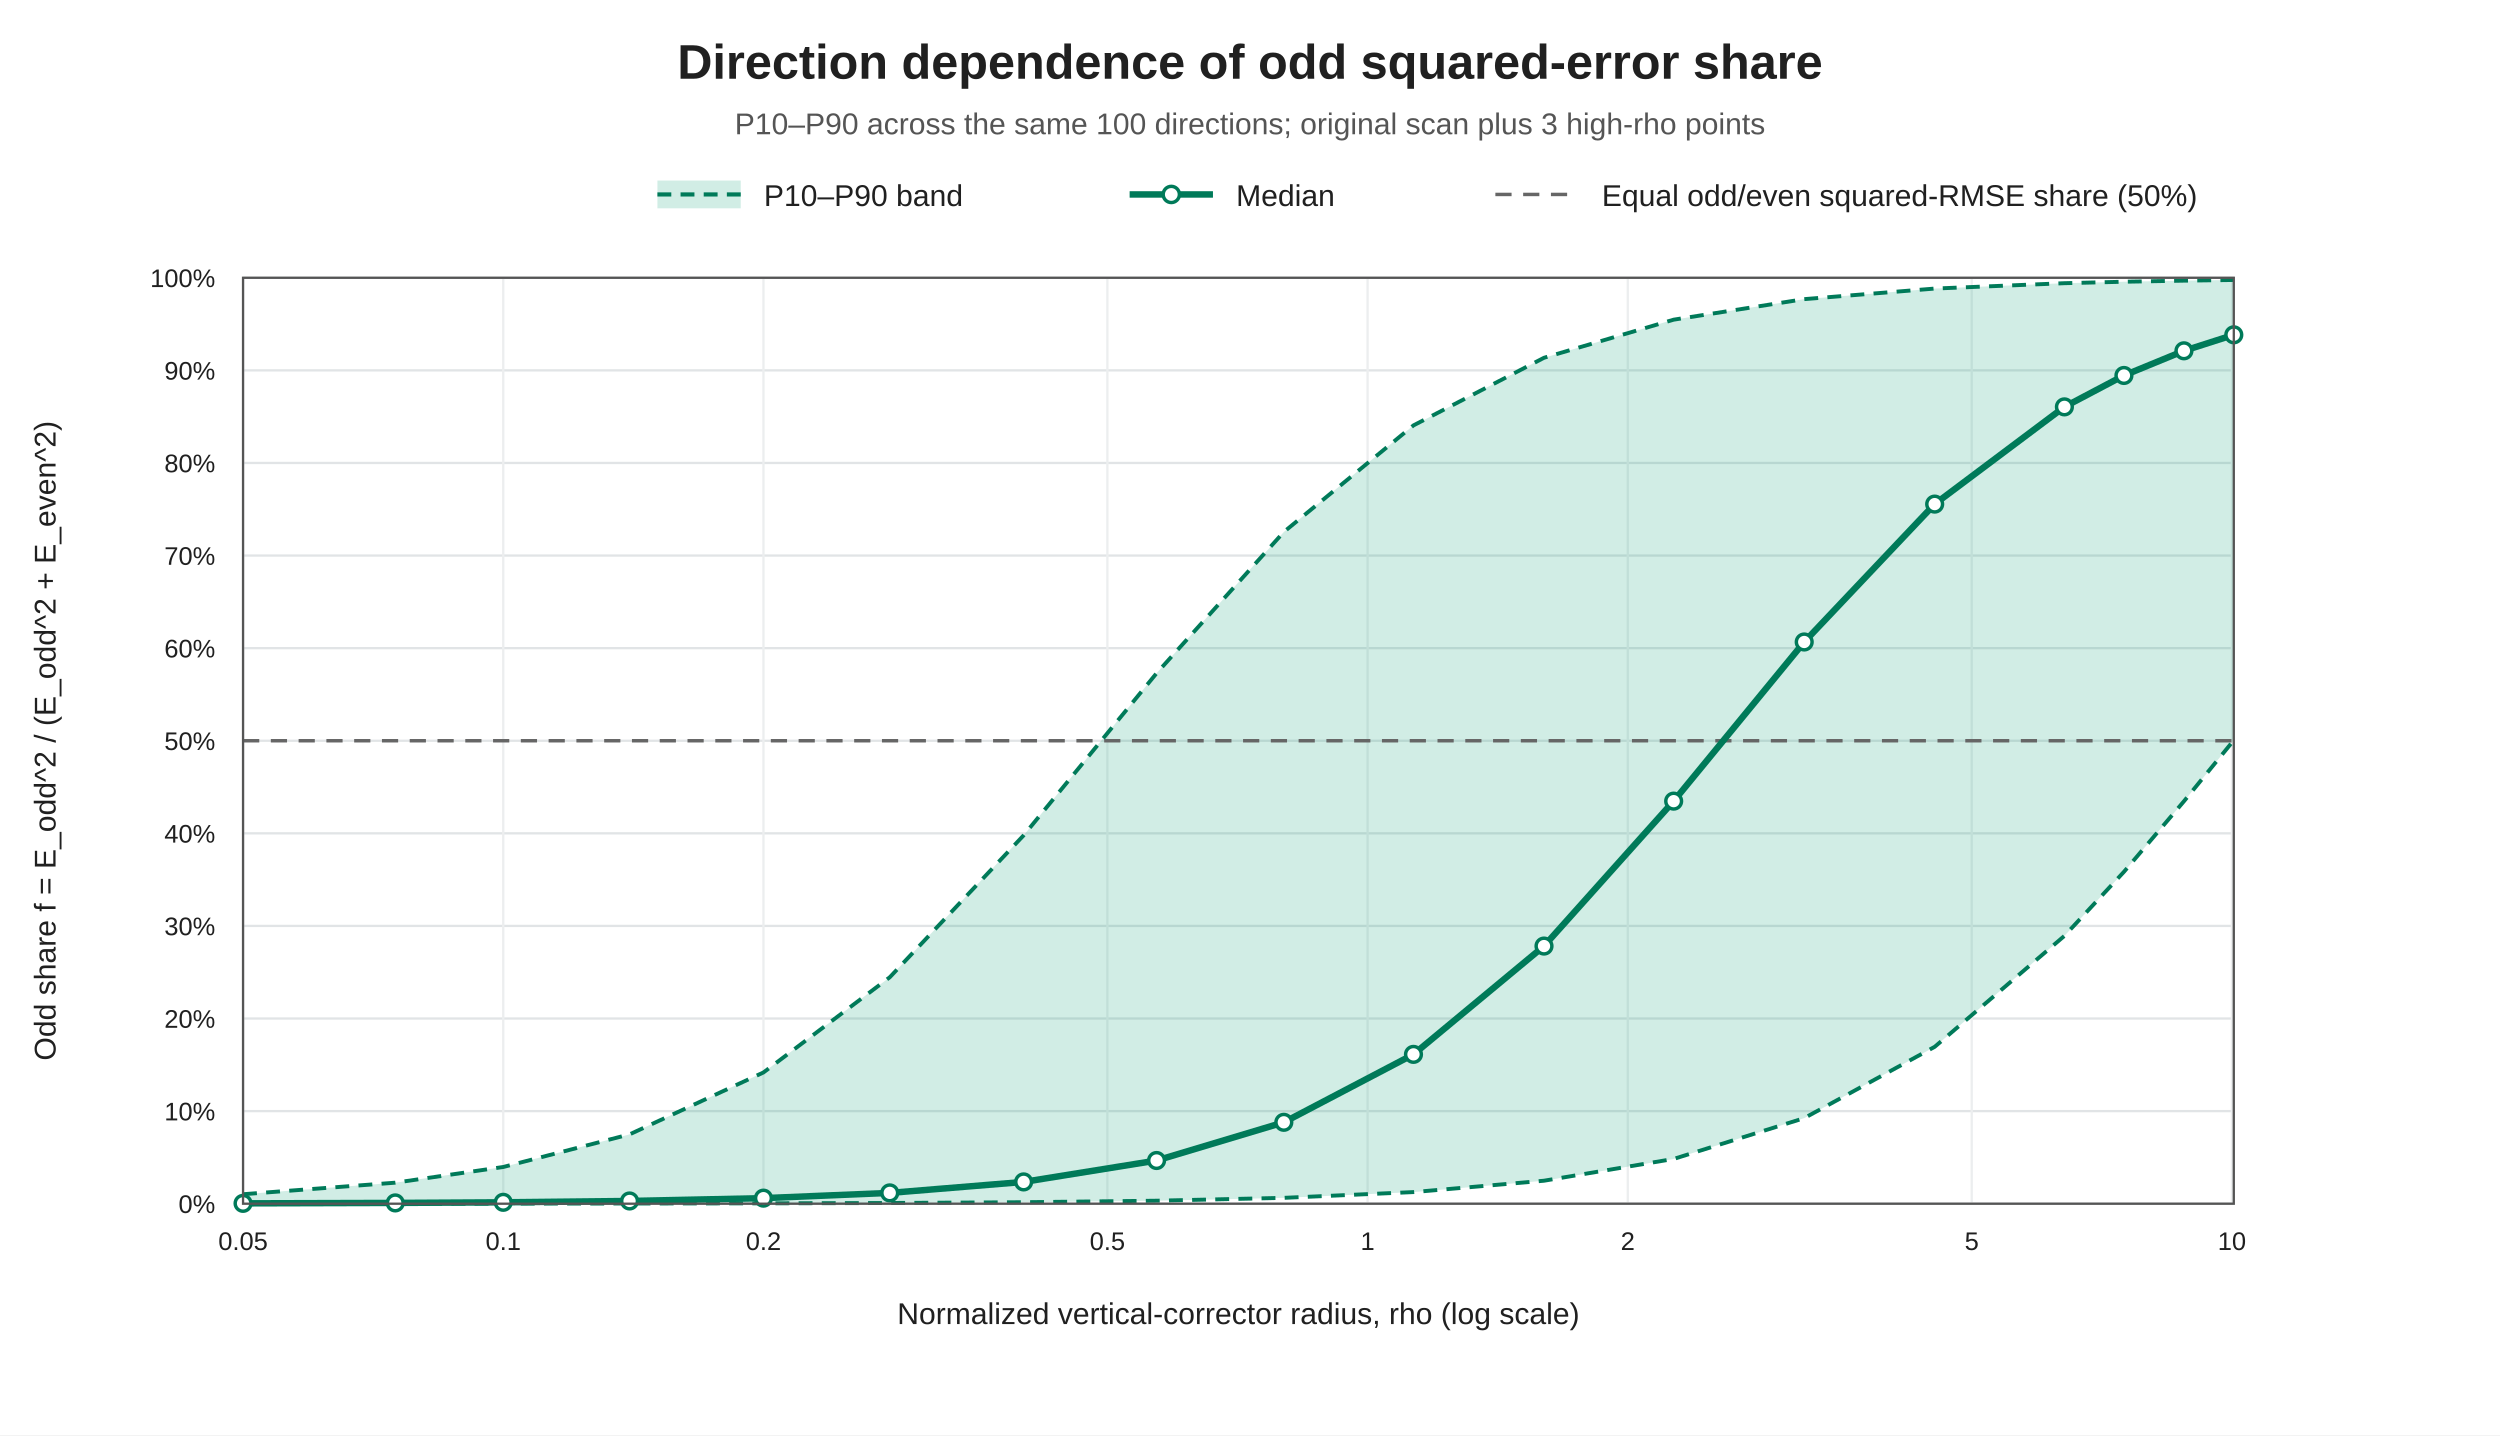
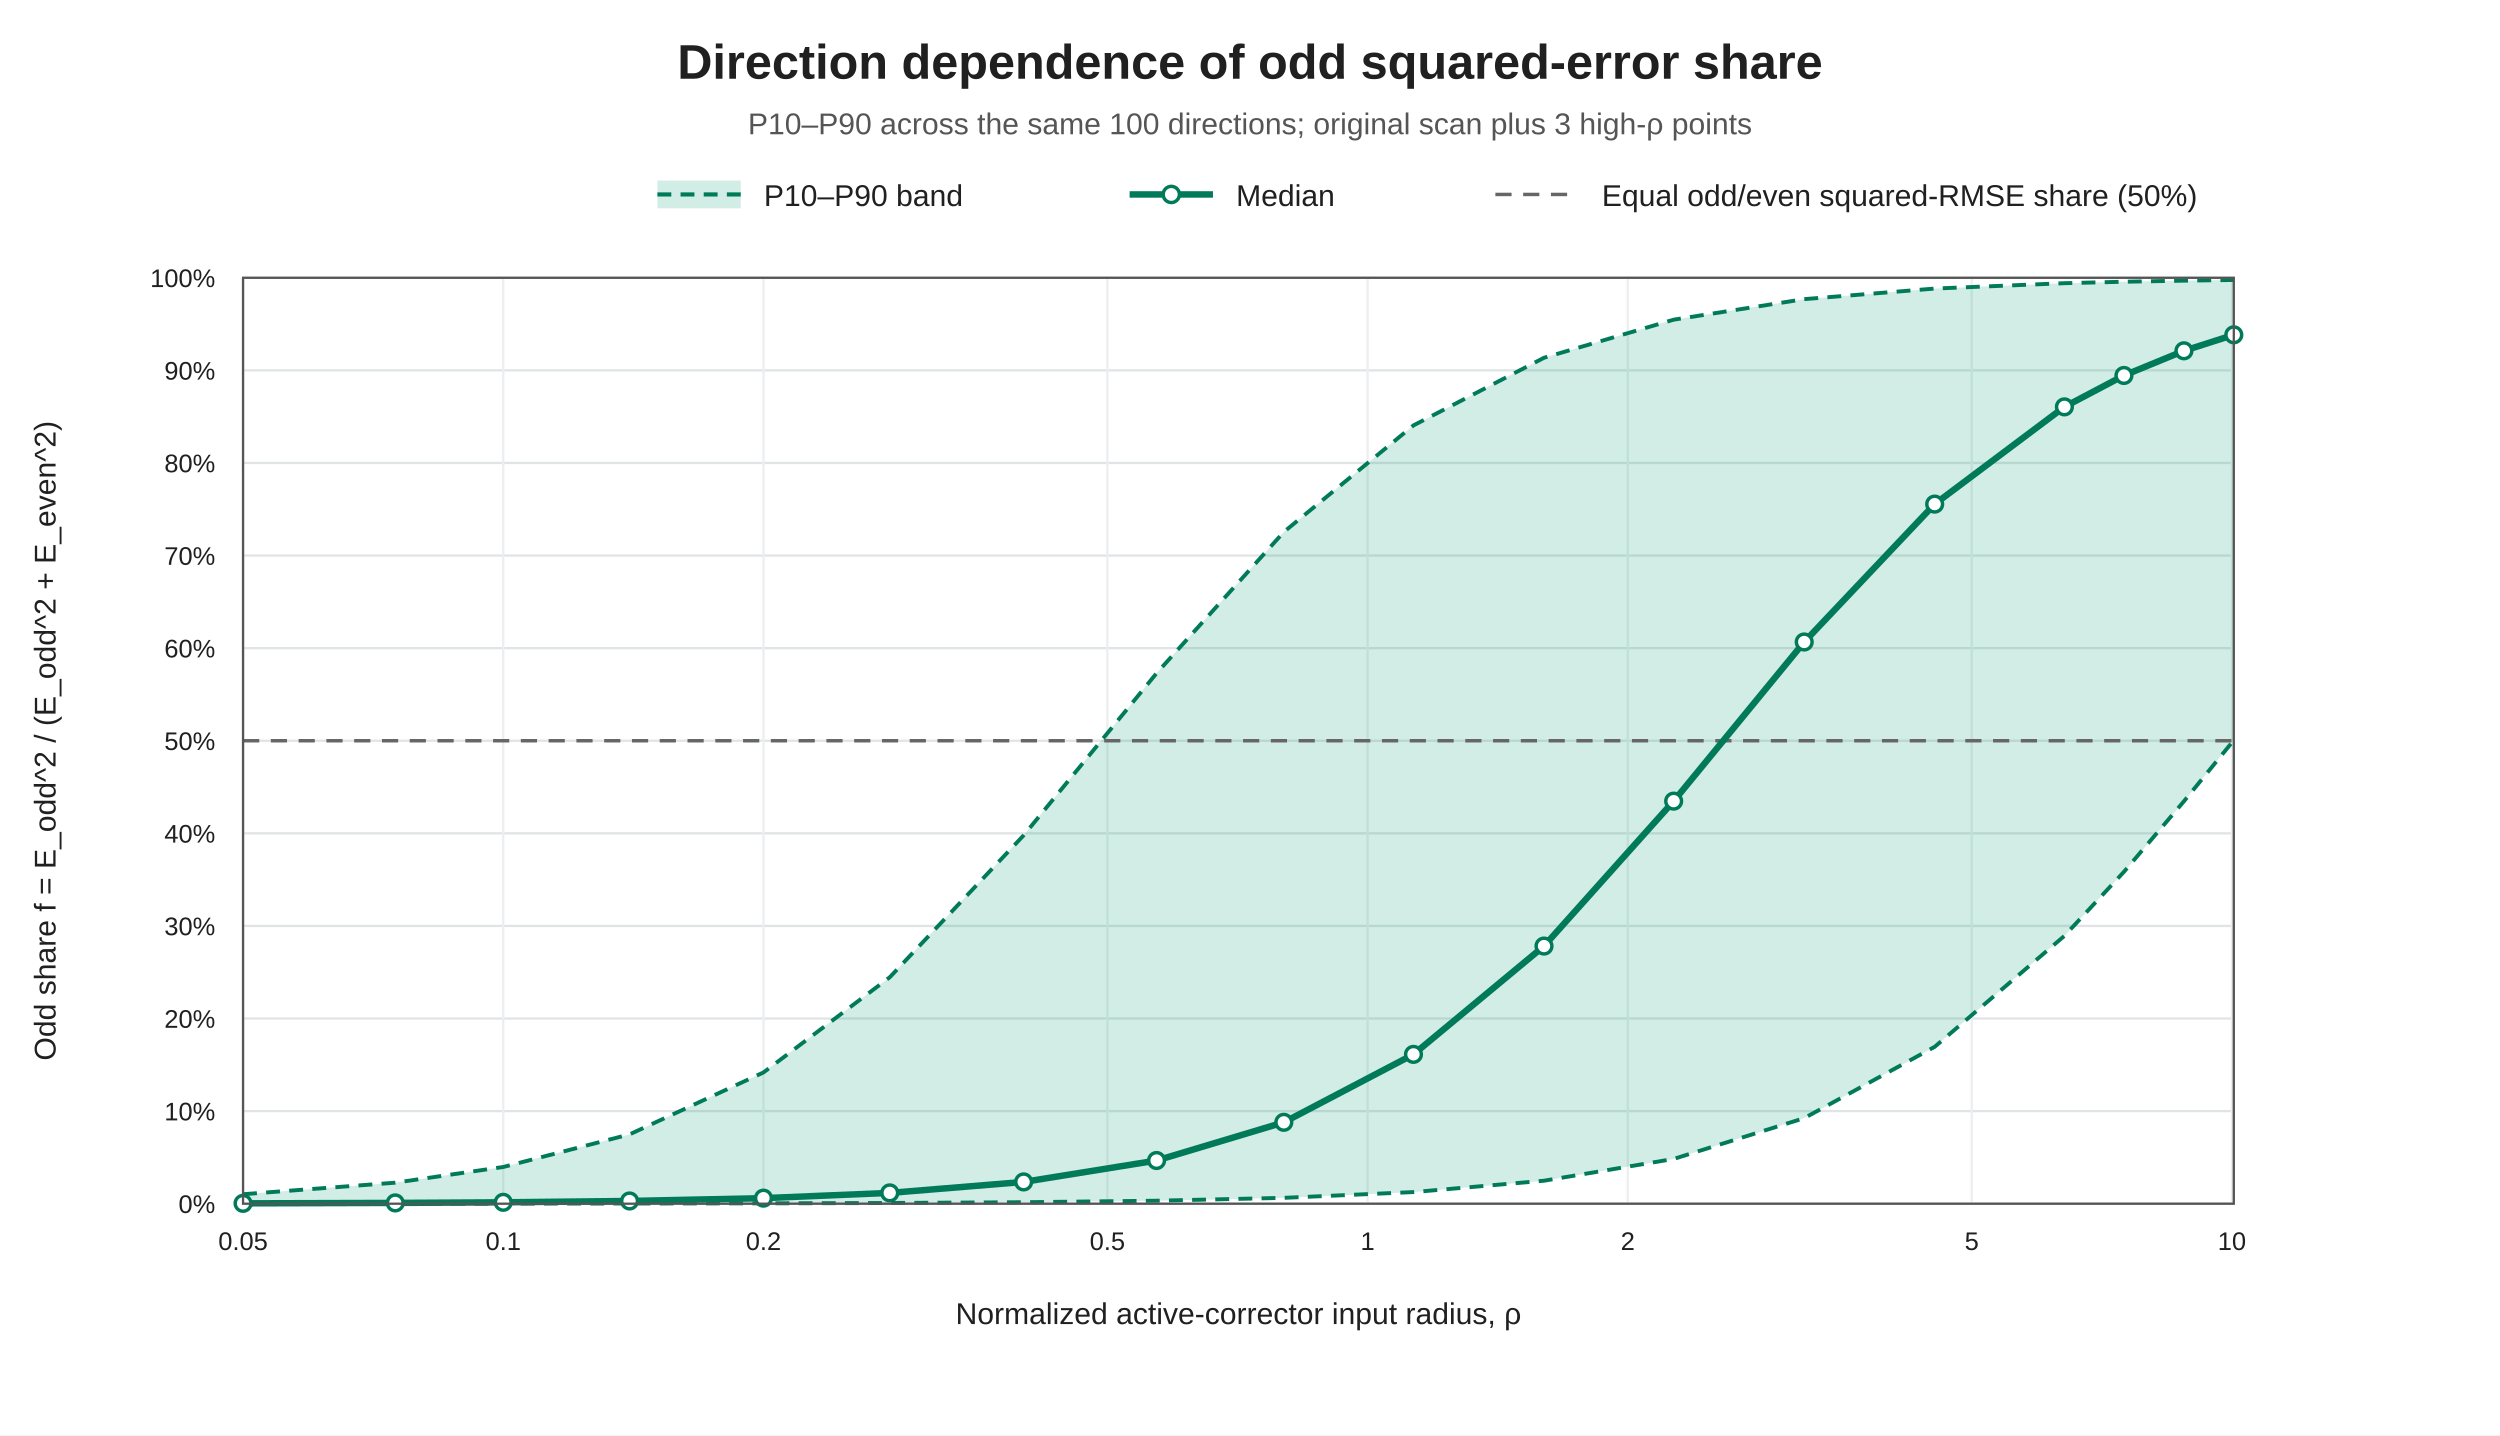
<svg xmlns="http://www.w3.org/2000/svg" width="1080" height="620" viewBox="0 0 1080 620" role="img" aria-labelledby="percentile-title percentile-desc">
  <rect width="100%" height="100%" fill="white" />
  <g font-family="Arial, Helvetica, sans-serif" fill="#202020">
    <text x="540" y="34" text-anchor="middle" font-size="21" font-weight="600">Direction dependence of odd squared-error share</text>
-     <text x="540" y="58" text-anchor="middle" font-size="13" fill="#555">P10–P90 across the same 100 directions; original scan plus 3 high-rho points</text>
+     <text x="540" y="58" text-anchor="middle" font-size="13" fill="#555">P10–P90 across the same 100 directions; original scan plus 3 high-ρ points</text>
    <rect x="284" y="78" width="36" height="12" fill="#009E73" fill-opacity="0.18" />
    <line x1="284" y1="84" x2="320" y2="84" stroke="#007A59" stroke-width="1.8" stroke-dasharray="6 4" />
    <text x="330" y="89" font-size="13">P10–P90 band</text>
    <line x1="488" y1="84" x2="524" y2="84" stroke="#007A59" stroke-width="2.8" />
    <circle cx="506" cy="84" r="3.5" fill="white" stroke="#007A59" stroke-width="1.5" />
    <text x="534" y="89" font-size="13">Median</text>
    <line x1="646" y1="84" x2="682" y2="84" stroke="#666" stroke-width="1.5" stroke-dasharray="7 5" />
    <text x="692" y="89" font-size="13">Equal odd/even squared-RMSE share (50%)</text>
    <line x1="105" y1="520.00" x2="965" y2="520.00" stroke="#E1E4E6" />
    <text x="93" y="524.00" text-anchor="end" font-size="11">0%</text>
    <line x1="105" y1="480.00" x2="965" y2="480.00" stroke="#E1E4E6" />
    <text x="93" y="484.00" text-anchor="end" font-size="11">10%</text>
    <line x1="105" y1="440.00" x2="965" y2="440.00" stroke="#E1E4E6" />
    <text x="93" y="444.00" text-anchor="end" font-size="11">20%</text>
    <line x1="105" y1="400.00" x2="965" y2="400.00" stroke="#E1E4E6" />
    <text x="93" y="404.00" text-anchor="end" font-size="11">30%</text>
    <line x1="105" y1="360.00" x2="965" y2="360.00" stroke="#E1E4E6" />
    <text x="93" y="364.00" text-anchor="end" font-size="11">40%</text>
    <line x1="105" y1="320.00" x2="965" y2="320.00" stroke="#E1E4E6" />
    <text x="93" y="324.00" text-anchor="end" font-size="11">50%</text>
    <line x1="105" y1="280.00" x2="965" y2="280.00" stroke="#E1E4E6" />
    <text x="93" y="284.00" text-anchor="end" font-size="11">60%</text>
    <line x1="105" y1="240.00" x2="965" y2="240.00" stroke="#E1E4E6" />
    <text x="93" y="244.00" text-anchor="end" font-size="11">70%</text>
    <line x1="105" y1="200.00" x2="965" y2="200.00" stroke="#E1E4E6" />
    <text x="93" y="204.00" text-anchor="end" font-size="11">80%</text>
    <line x1="105" y1="160.00" x2="965" y2="160.00" stroke="#E1E4E6" />
    <text x="93" y="164.00" text-anchor="end" font-size="11">90%</text>
    <line x1="105" y1="120.00" x2="965" y2="120.00" stroke="#E1E4E6" />
    <text x="93" y="124.00" text-anchor="end" font-size="11">100%</text>
    <line x1="105.00" y1="120" x2="105.00" y2="520" stroke="#ECEEEF" />
    <text x="105.00" y="540" text-anchor="middle" font-size="11">0.05</text>
    <line x1="217.40" y1="120" x2="217.40" y2="520" stroke="#ECEEEF" />
    <text x="217.40" y="540" text-anchor="middle" font-size="11">0.1</text>
    <line x1="329.81" y1="120" x2="329.81" y2="520" stroke="#ECEEEF" />
    <text x="329.81" y="540" text-anchor="middle" font-size="11">0.2</text>
    <line x1="478.39" y1="120" x2="478.39" y2="520" stroke="#ECEEEF" />
    <text x="478.39" y="540" text-anchor="middle" font-size="11">0.5</text>
    <line x1="590.80" y1="120" x2="590.80" y2="520" stroke="#ECEEEF" />
    <text x="590.80" y="540" text-anchor="middle" font-size="11">1</text>
    <line x1="703.20" y1="120" x2="703.20" y2="520" stroke="#ECEEEF" />
    <text x="703.20" y="540" text-anchor="middle" font-size="11">2</text>
    <line x1="851.79" y1="120" x2="851.79" y2="520" stroke="#ECEEEF" />
    <text x="851.79" y="540" text-anchor="middle" font-size="11">5</text>
    <line x1="964.19" y1="120" x2="964.19" y2="520" stroke="#ECEEEF" />
    <text x="964.19" y="540" text-anchor="middle" font-size="11">10</text>
    <polygon points="105.00,515.91 170.75,510.92 217.40,504.14 271.97,490.05 329.81,463.30 384.37,422.18 442.21,360.87 499.64,290.83 554.61,229.81 610.62,183.77 667.01,154.56 723.02,138.10 779.42,129.23 835.78,124.66 891.82,122.34 917.54,121.71 943.46,121.24 965.00,120.95 965.00,319.78 943.46,346.15 917.54,376.63 891.82,404.30 835.78,452.23 779.42,483.03 723.02,500.66 667.01,510.07 610.62,514.98 554.61,517.47 499.64,518.71 442.21,519.36 384.37,519.69 329.81,519.84 271.97,519.92 217.40,519.96 170.75,519.98 105.00,519.99" fill="#009E73" fill-opacity="0.18" stroke="none" />
    <line x1="105" y1="320.00" x2="965" y2="320.00" stroke="#666" stroke-width="1.5" stroke-dasharray="7 5" />
    <polyline points="105.00,519.99 170.75,519.98 217.40,519.96 271.97,519.92 329.81,519.84 384.37,519.69 442.21,519.36 499.64,518.71 554.61,517.47 610.62,514.98 667.01,510.07 723.02,500.66 779.42,483.03 835.78,452.23 891.82,404.30 917.54,376.63 943.46,346.15 965.00,319.78" fill="none" stroke="#007A59" stroke-width="1.7" stroke-dasharray="6 4" />
    <polyline points="105.00,515.91 170.75,510.92 217.40,504.14 271.97,490.05 329.81,463.30 384.37,422.18 442.21,360.87 499.64,290.83 554.61,229.81 610.62,183.77 667.01,154.56 723.02,138.10 779.42,129.23 835.78,124.66 891.82,122.34 917.54,121.71 943.46,121.24 965.00,120.95" fill="none" stroke="#007A59" stroke-width="1.7" stroke-dasharray="6 4" />
    <polyline points="105.00,519.85 170.75,519.66 217.40,519.40 271.97,518.82 329.81,517.60 384.37,515.33 442.21,510.59 499.64,501.34 554.61,484.84 610.62,455.49 667.01,408.70 723.02,346.09 779.42,277.34 835.78,217.77 891.82,175.77 917.54,162.20 943.46,151.55 965.00,144.64" fill="none" stroke="#007A59" stroke-width="2.8" />
    <circle cx="105.00" cy="519.85" r="3.4" fill="white" stroke="#007A59" stroke-width="1.5" />
    <circle cx="170.75" cy="519.66" r="3.4" fill="white" stroke="#007A59" stroke-width="1.5" />
    <circle cx="217.40" cy="519.40" r="3.4" fill="white" stroke="#007A59" stroke-width="1.5" />
    <circle cx="271.97" cy="518.82" r="3.4" fill="white" stroke="#007A59" stroke-width="1.5" />
    <circle cx="329.81" cy="517.60" r="3.4" fill="white" stroke="#007A59" stroke-width="1.5" />
    <circle cx="384.37" cy="515.33" r="3.4" fill="white" stroke="#007A59" stroke-width="1.5" />
    <circle cx="442.21" cy="510.59" r="3.4" fill="white" stroke="#007A59" stroke-width="1.5" />
    <circle cx="499.64" cy="501.34" r="3.4" fill="white" stroke="#007A59" stroke-width="1.5" />
    <circle cx="554.61" cy="484.84" r="3.4" fill="white" stroke="#007A59" stroke-width="1.5" />
    <circle cx="610.62" cy="455.49" r="3.4" fill="white" stroke="#007A59" stroke-width="1.5" />
    <circle cx="667.01" cy="408.70" r="3.4" fill="white" stroke="#007A59" stroke-width="1.5" />
    <circle cx="723.02" cy="346.09" r="3.4" fill="white" stroke="#007A59" stroke-width="1.5" />
    <circle cx="779.42" cy="277.34" r="3.4" fill="white" stroke="#007A59" stroke-width="1.5" />
    <circle cx="835.78" cy="217.77" r="3.4" fill="white" stroke="#007A59" stroke-width="1.5" />
    <circle cx="891.82" cy="175.77" r="3.4" fill="white" stroke="#007A59" stroke-width="1.5" />
    <circle cx="917.54" cy="162.20" r="3.4" fill="white" stroke="#007A59" stroke-width="1.5" />
    <circle cx="943.46" cy="151.55" r="3.4" fill="white" stroke="#007A59" stroke-width="1.5" />
    <circle cx="965.00" cy="144.64" r="3.4" fill="white" stroke="#007A59" stroke-width="1.5" />
    <rect x="105" y="120" width="860" height="400" fill="none" stroke="#555" />
-     <text x="535.00" y="572" text-anchor="middle" font-size="13">Normalized vertical-corrector radius, rho (log scale)</text>
+     <text x="535.00" y="572" text-anchor="middle" font-size="13">Normalized active-corrector input radius, ρ</text>
    <text x="24" y="320" text-anchor="middle" font-size="13" transform="rotate(-90 24 320)">Odd share  f = E_odd^2 / (E_odd^2 + E_even^2)</text>
  </g>
</svg>
